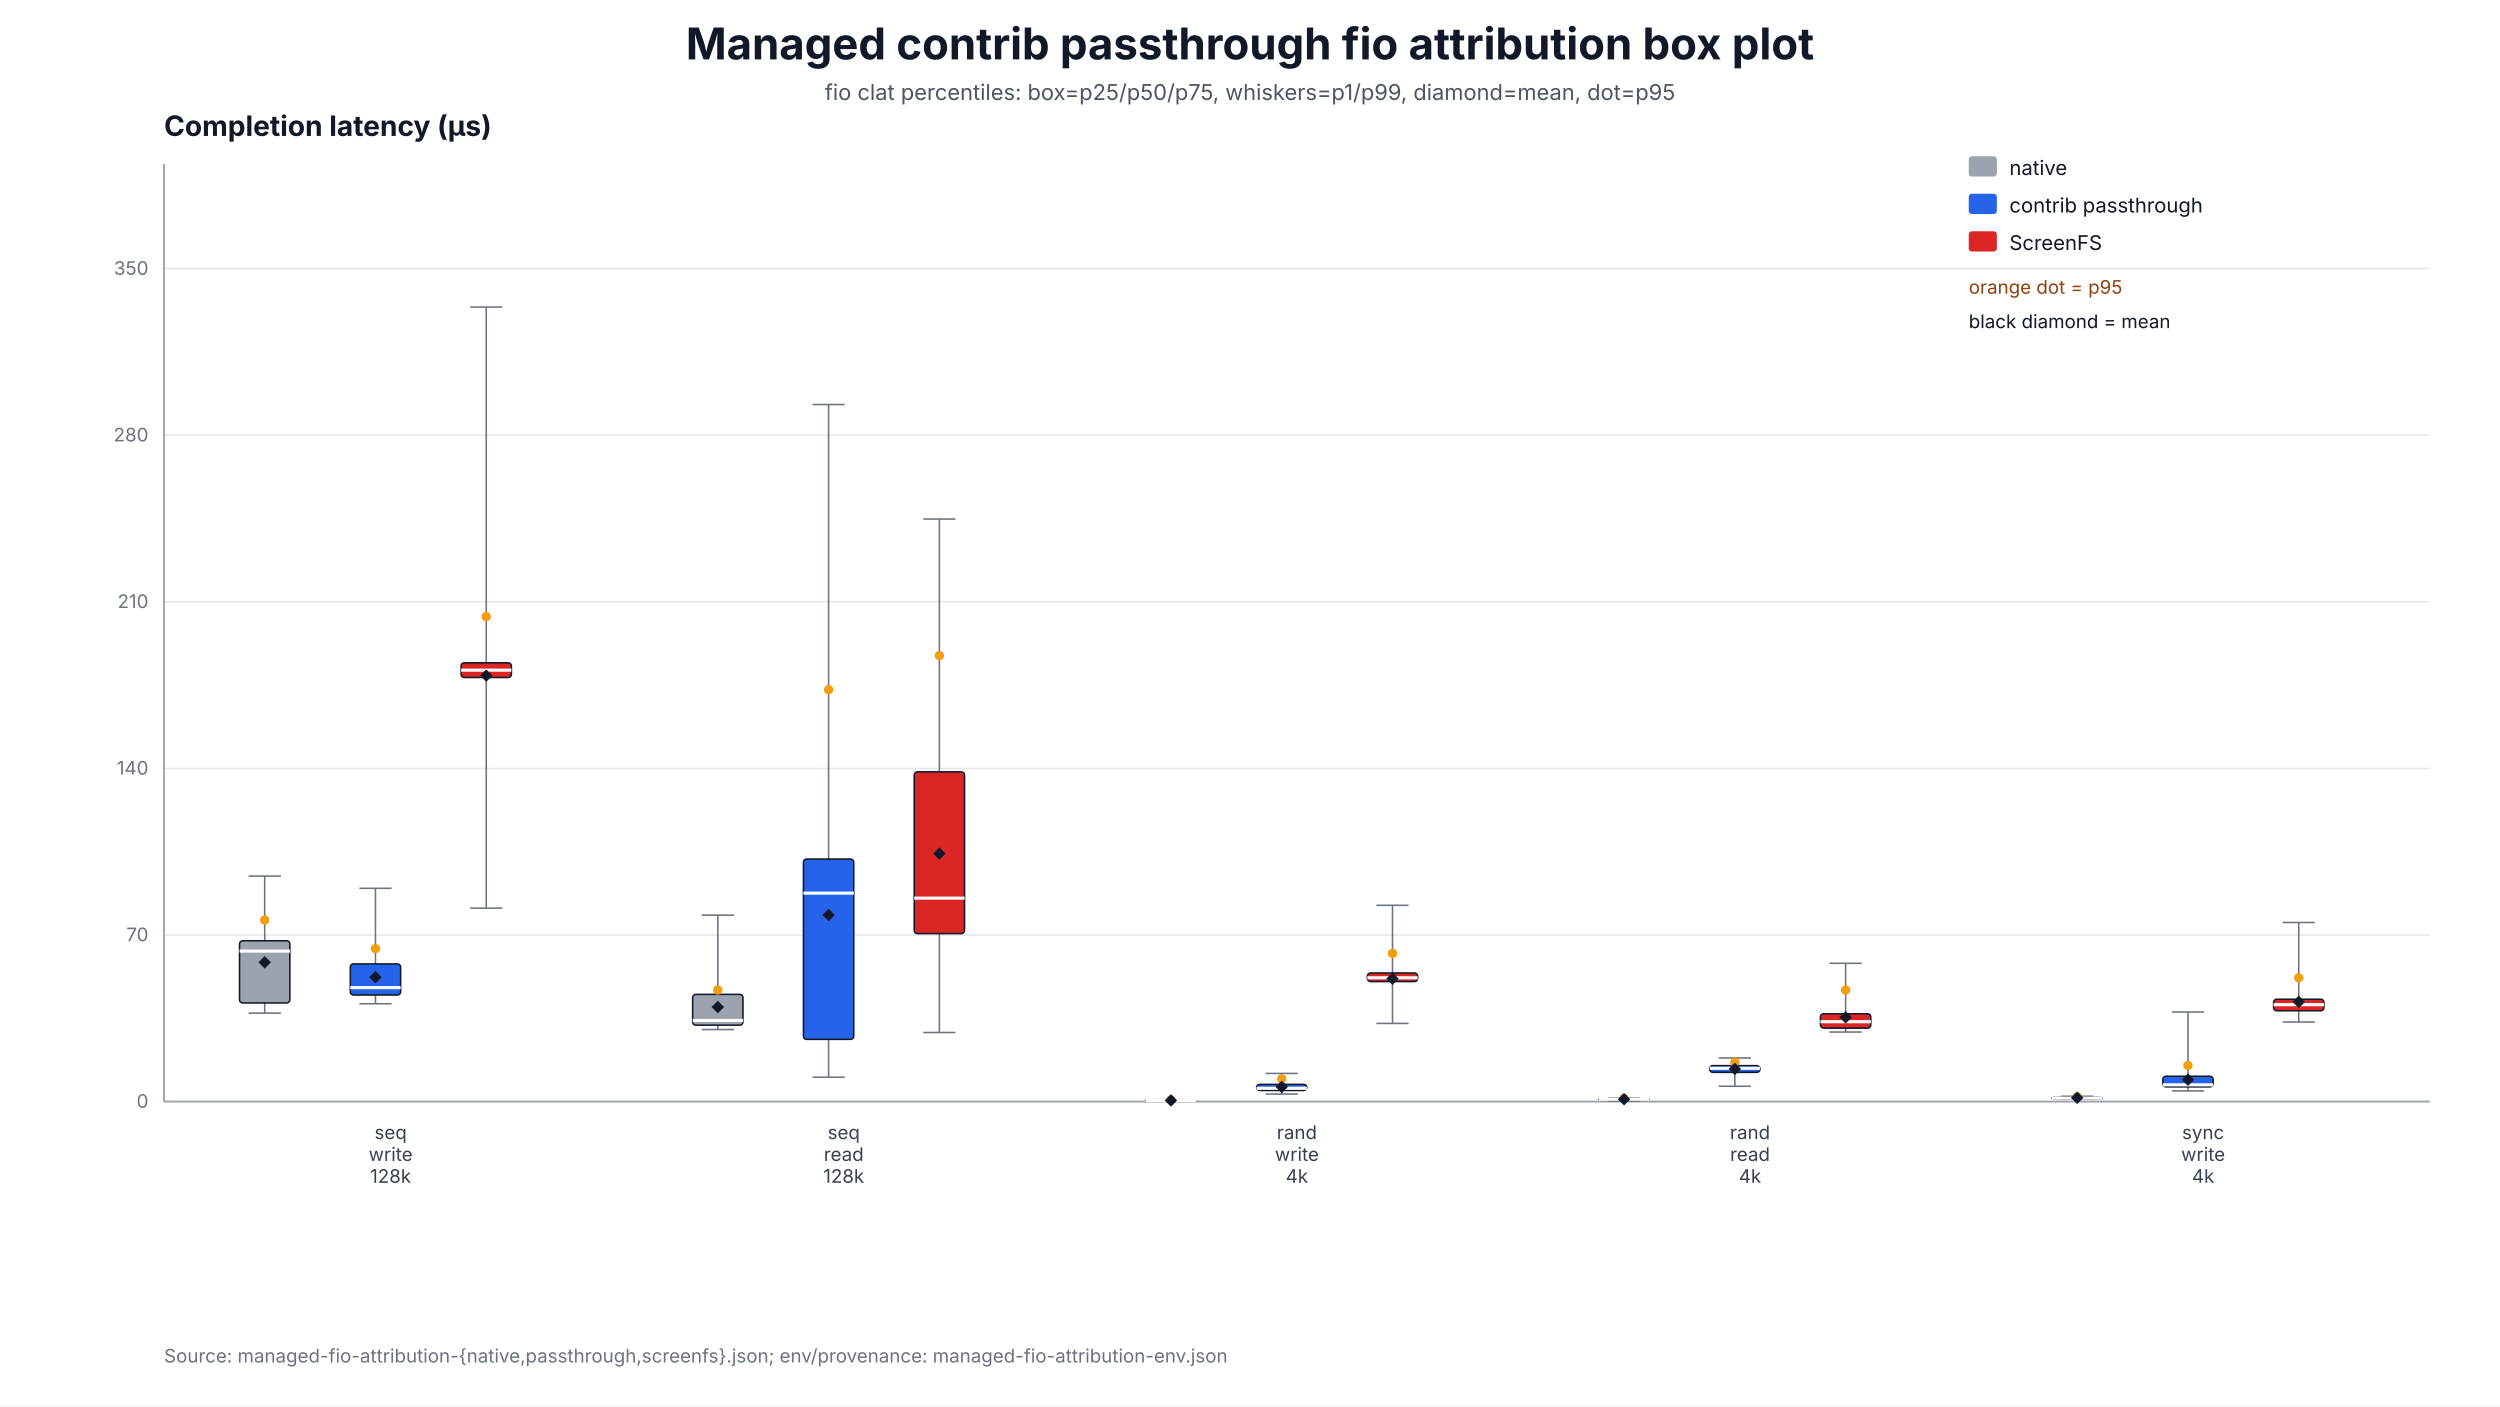
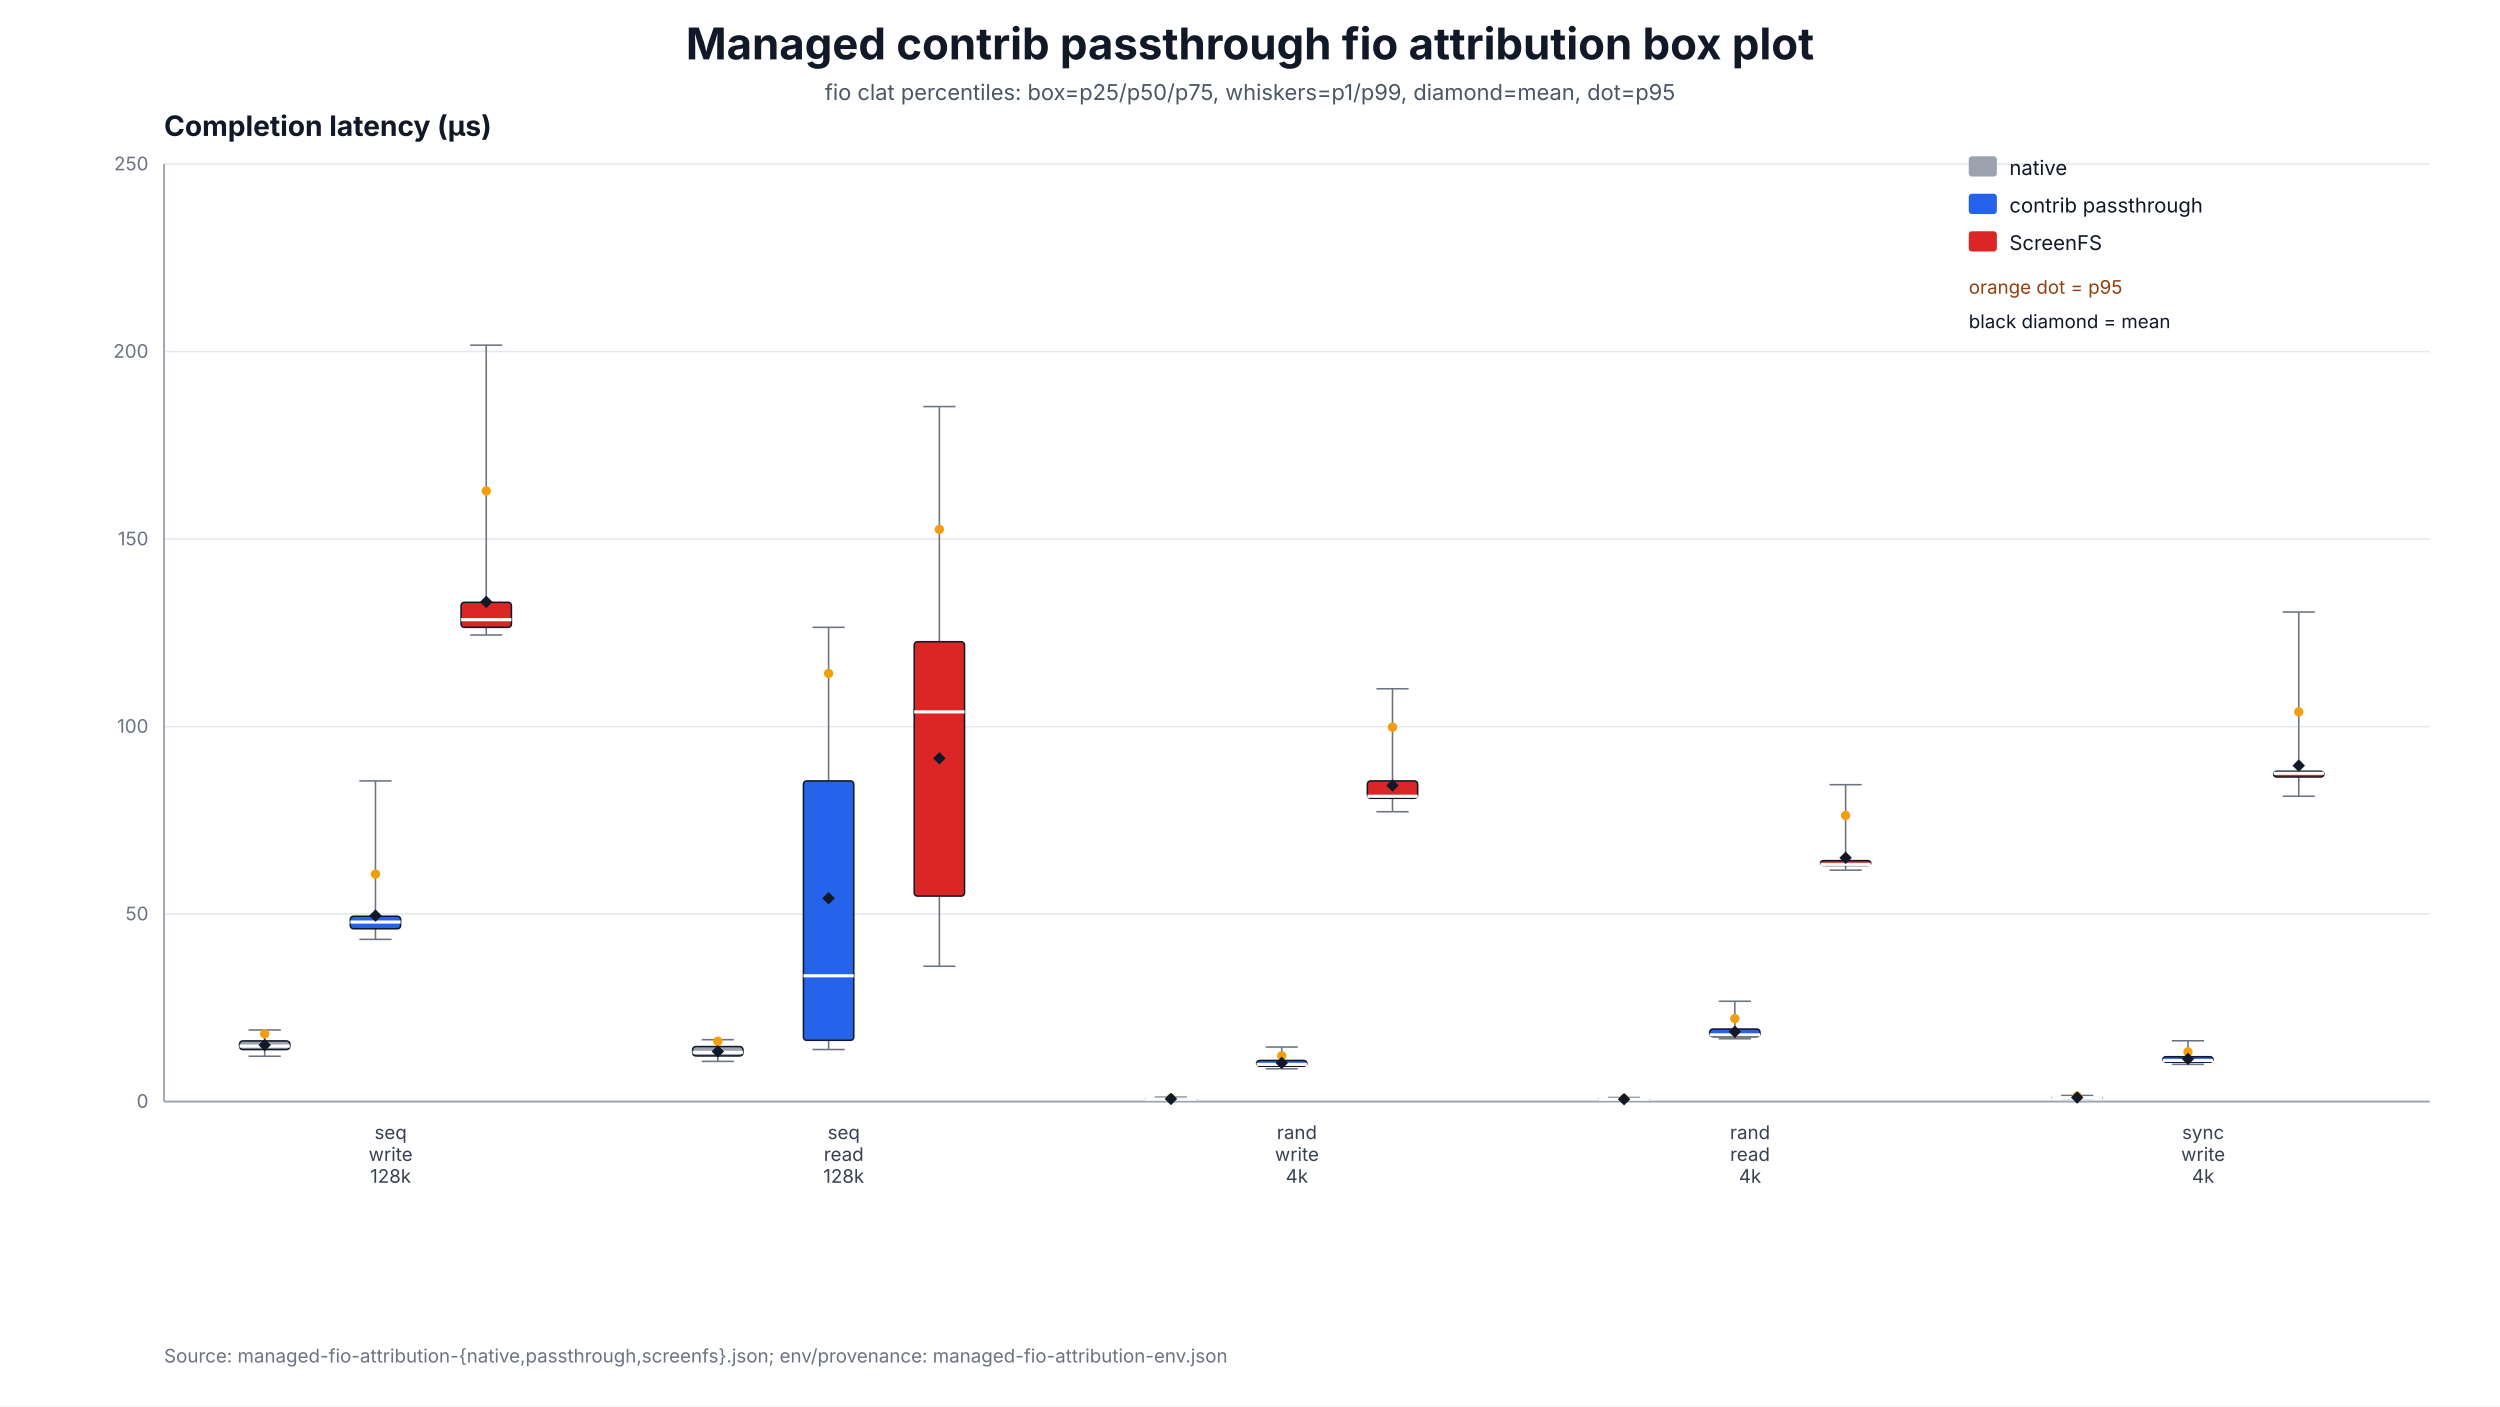
<svg xmlns="http://www.w3.org/2000/svg" width="1600" height="900" viewBox="0 0 1600 900">
  <rect width="100%" height="100%" fill="white" />
-   <text x="800.0" y="38" font-family="Inter, system-ui, sans-serif" font-size="28" font-weight="700" text-anchor="middle" fill="#111827">Managed contrib passthrough fio attribution box plot</text>
-   <text x="800.0" y="64" font-family="Inter, system-ui, sans-serif" font-size="14" font-weight="normal" text-anchor="middle" fill="#4b5563">fio clat percentiles: box=p25/p50/p75, whiskers=p1/p99, diamond=mean, dot=p95</text>
+   <text x="800" y="38" font-family="Inter, system-ui, sans-serif" font-size="28" font-weight="700" text-anchor="middle" fill="#111827">Managed contrib passthrough fio attribution box plot</text>
+   <text x="800" y="64" font-family="Inter, system-ui, sans-serif" font-size="14" font-weight="normal" text-anchor="middle" fill="#4b5563">fio clat percentiles: box=p25/p50/p75, whiskers=p1/p99, diamond=mean, dot=p95</text>
  <text x="105" y="87" font-family="Inter, system-ui, sans-serif" font-size="18" font-weight="700" text-anchor="start" fill="#111827">Completion latency (µs)</text>
  <line x1="105.0" y1="705.0" x2="1555.0" y2="705.0" stroke="#e5e7eb" stroke-width="1" />
  <text x="95" y="709.0" font-family="Inter, system-ui, sans-serif" font-size="12" font-weight="normal" text-anchor="end" fill="#6b7280">0</text>
-   <line x1="105.0" y1="598.4" x2="1555.0" y2="598.4" stroke="#e5e7eb" stroke-width="1" />
-   <text x="95" y="602.377" font-family="Inter, system-ui, sans-serif" font-size="12" font-weight="normal" text-anchor="end" fill="#6b7280">70</text>
-   <line x1="105.0" y1="491.8" x2="1555.0" y2="491.8" stroke="#e5e7eb" stroke-width="1" />
-   <text x="95" y="495.755" font-family="Inter, system-ui, sans-serif" font-size="12" font-weight="normal" text-anchor="end" fill="#6b7280">140</text>
-   <line x1="105.0" y1="385.1" x2="1555.0" y2="385.1" stroke="#e5e7eb" stroke-width="1" />
-   <text x="95" y="389.132" font-family="Inter, system-ui, sans-serif" font-size="12" font-weight="normal" text-anchor="end" fill="#6b7280">210</text>
-   <line x1="105.0" y1="278.5" x2="1555.0" y2="278.5" stroke="#e5e7eb" stroke-width="1" />
-   <text x="95" y="282.509" font-family="Inter, system-ui, sans-serif" font-size="12" font-weight="normal" text-anchor="end" fill="#6b7280">280</text>
-   <line x1="105.0" y1="171.9" x2="1555.0" y2="171.9" stroke="#e5e7eb" stroke-width="1" />
-   <text x="95" y="175.886" font-family="Inter, system-ui, sans-serif" font-size="12" font-weight="normal" text-anchor="end" fill="#6b7280">350</text>
+   <line x1="105.0" y1="585.0" x2="1555.0" y2="585.0" stroke="#e5e7eb" stroke-width="1" />
+   <text x="95" y="589.0" font-family="Inter, system-ui, sans-serif" font-size="12" font-weight="normal" text-anchor="end" fill="#6b7280">50</text>
+   <line x1="105.0" y1="465.0" x2="1555.0" y2="465.0" stroke="#e5e7eb" stroke-width="1" />
+   <text x="95" y="469.0" font-family="Inter, system-ui, sans-serif" font-size="12" font-weight="normal" text-anchor="end" fill="#6b7280">100</text>
+   <line x1="105.0" y1="345.0" x2="1555.0" y2="345.0" stroke="#e5e7eb" stroke-width="1" />
+   <text x="95" y="349.0" font-family="Inter, system-ui, sans-serif" font-size="12" font-weight="normal" text-anchor="end" fill="#6b7280">150</text>
+   <line x1="105.0" y1="225.0" x2="1555.0" y2="225.0" stroke="#e5e7eb" stroke-width="1" />
+   <text x="95" y="229.0" font-family="Inter, system-ui, sans-serif" font-size="12" font-weight="normal" text-anchor="end" fill="#6b7280">200</text>
+   <line x1="105.0" y1="105.0" x2="1555.0" y2="105.0" stroke="#e5e7eb" stroke-width="1" />
+   <text x="95" y="109.0" font-family="Inter, system-ui, sans-serif" font-size="12" font-weight="normal" text-anchor="end" fill="#6b7280">250</text>
  <line x1="105.0" y1="105.0" x2="105.0" y2="705.0" stroke="#9ca3af" stroke-width="1.2" />
  <line x1="105.0" y1="705.0" x2="1555.0" y2="705.0" stroke="#9ca3af" stroke-width="1.2" />
-   <line x1="169.4" y1="560.7" x2="169.4" y2="648.4" stroke="#6b7280" stroke-width="1" />
-   <line x1="159.1" y1="560.7" x2="179.8" y2="560.7" stroke="#6b7280" stroke-width="1" />
-   <line x1="159.1" y1="648.4" x2="179.8" y2="648.4" stroke="#6b7280" stroke-width="1" />
-   <rect x="153.3" y="602.1" width="32.2" height="39.8" fill="#9ca3af" stroke="#111827" rx="2" />
-   <line x1="153.3" y1="608.7" x2="185.6" y2="608.7" stroke="white" stroke-width="2" />
-   <circle cx="169.4" cy="588.8" r="3" fill="#f59e0b" />
-   <polygon points="169.4,611.9 173.4,615.9 169.4,619.9 165.4,615.9" fill="#111827" />
-   <line x1="240.3" y1="568.5" x2="240.3" y2="642.4" stroke="#6b7280" stroke-width="1" />
-   <line x1="230.0" y1="568.5" x2="250.6" y2="568.5" stroke="#6b7280" stroke-width="1" />
-   <line x1="230.0" y1="642.4" x2="250.6" y2="642.4" stroke="#6b7280" stroke-width="1" />
-   <rect x="224.2" y="616.9" width="32.2" height="19.9" fill="#2563eb" stroke="#111827" rx="2" />
-   <line x1="224.2" y1="632.1" x2="256.4" y2="632.1" stroke="white" stroke-width="2" />
-   <circle cx="240.3" cy="607.1" r="3" fill="#f59e0b" />
-   <polygon points="240.3,621.4 244.3,625.4 240.3,629.4 236.3,625.4" fill="#111827" />
-   <line x1="311.2" y1="196.5" x2="311.2" y2="581.2" stroke="#6b7280" stroke-width="1" />
-   <line x1="300.9" y1="196.5" x2="321.5" y2="196.5" stroke="#6b7280" stroke-width="1" />
-   <line x1="300.9" y1="581.2" x2="321.5" y2="581.2" stroke="#6b7280" stroke-width="1" />
-   <rect x="295.1" y="424.2" width="32.2" height="9.4" fill="#dc2626" stroke="#111827" rx="2" />
-   <line x1="295.1" y1="428.9" x2="327.3" y2="428.9" stroke="white" stroke-width="2" />
-   <circle cx="311.2" cy="394.6" r="3" fill="#f59e0b" />
-   <polygon points="311.2,428.4 315.2,432.4 311.2,436.4 307.2,432.4" fill="#111827" />
+   <line x1="169.4" y1="659.2" x2="169.4" y2="676.0" stroke="#6b7280" stroke-width="1" />
+   <line x1="159.1" y1="659.2" x2="179.7" y2="659.2" stroke="#6b7280" stroke-width="1" />
+   <line x1="159.1" y1="676.0" x2="179.7" y2="676.0" stroke="#6b7280" stroke-width="1" />
+   <rect x="153.3" y="666.2" width="32.2" height="5.5" fill="#9ca3af" stroke="#111827" rx="2" />
+   <line x1="153.3" y1="669.5" x2="185.5" y2="669.5" stroke="white" stroke-width="2" />
+   <circle cx="169.4" cy="661.7" r="3" fill="#f59e0b" />
+   <polygon points="169.4,664.8 173.4,668.8 169.4,672.8 165.4,668.8" fill="#111827" />
+   <line x1="240.3" y1="499.8" x2="240.3" y2="601.2" stroke="#6b7280" stroke-width="1" />
+   <line x1="230.0" y1="499.8" x2="250.6" y2="499.8" stroke="#6b7280" stroke-width="1" />
+   <line x1="230.0" y1="601.2" x2="250.6" y2="601.2" stroke="#6b7280" stroke-width="1" />
+   <rect x="224.2" y="586.4" width="32.2" height="8.0" fill="#2563eb" stroke="#111827" rx="2" />
+   <line x1="224.2" y1="590.1" x2="256.4" y2="590.1" stroke="white" stroke-width="2" />
+   <circle cx="240.3" cy="559.4" r="3" fill="#f59e0b" />
+   <polygon points="240.3,582.0 244.3,586.0 240.3,590.0 236.3,586.0" fill="#111827" />
+   <line x1="311.2" y1="220.9" x2="311.2" y2="406.4" stroke="#6b7280" stroke-width="1" />
+   <line x1="300.9" y1="220.9" x2="321.5" y2="220.9" stroke="#6b7280" stroke-width="1" />
+   <line x1="300.9" y1="406.4" x2="321.5" y2="406.4" stroke="#6b7280" stroke-width="1" />
+   <rect x="295.1" y="385.5" width="32.2" height="16.0" fill="#dc2626" stroke="#111827" rx="2" />
+   <line x1="295.1" y1="396.6" x2="327.3" y2="396.6" stroke="white" stroke-width="2" />
+   <circle cx="311.2" cy="314.2" r="3" fill="#f59e0b" />
+   <polygon points="311.2,381.2 315.2,385.2 311.2,389.2 307.2,385.2" fill="#111827" />
  <text x="250.0" y="729" font-family="Inter, system-ui, sans-serif" font-size="12" font-weight="normal" text-anchor="middle" fill="#374151">seq</text>
  <text x="250.0" y="743" font-family="Inter, system-ui, sans-serif" font-size="12" font-weight="normal" text-anchor="middle" fill="#374151">write</text>
  <text x="250.0" y="757" font-family="Inter, system-ui, sans-serif" font-size="12" font-weight="normal" text-anchor="middle" fill="#374151">128k</text>
-   <line x1="459.4" y1="585.7" x2="459.4" y2="658.9" stroke="#6b7280" stroke-width="1" />
-   <line x1="449.1" y1="585.7" x2="469.8" y2="585.7" stroke="#6b7280" stroke-width="1" />
-   <line x1="449.1" y1="658.9" x2="469.8" y2="658.9" stroke="#6b7280" stroke-width="1" />
-   <rect x="443.3" y="636.4" width="32.2" height="19.7" fill="#9ca3af" stroke="#111827" rx="2" />
-   <line x1="443.3" y1="653.1" x2="475.6" y2="653.1" stroke="white" stroke-width="2" />
-   <circle cx="459.4" cy="633.6" r="3" fill="#f59e0b" />
-   <polygon points="459.4,640.5 463.4,644.5 459.4,648.5 455.4,644.5" fill="#111827" />
-   <line x1="530.3" y1="258.9" x2="530.3" y2="689.4" stroke="#6b7280" stroke-width="1" />
-   <line x1="520.0" y1="258.9" x2="540.6" y2="258.9" stroke="#6b7280" stroke-width="1" />
-   <line x1="520.0" y1="689.4" x2="540.6" y2="689.4" stroke="#6b7280" stroke-width="1" />
-   <rect x="514.2" y="549.8" width="32.2" height="115.4" fill="#2563eb" stroke="#111827" rx="2" />
-   <line x1="514.2" y1="571.6" x2="546.4" y2="571.6" stroke="white" stroke-width="2" />
-   <circle cx="530.3" cy="441.4" r="3" fill="#f59e0b" />
-   <polygon points="530.3,581.6 534.3,585.6 530.3,589.6 526.3,585.6" fill="#111827" />
-   <line x1="601.2" y1="332.2" x2="601.2" y2="660.8" stroke="#6b7280" stroke-width="1" />
-   <line x1="590.9" y1="332.2" x2="611.5" y2="332.2" stroke="#6b7280" stroke-width="1" />
-   <line x1="590.9" y1="660.8" x2="611.5" y2="660.8" stroke="#6b7280" stroke-width="1" />
-   <rect x="585.1" y="494.0" width="32.2" height="103.5" fill="#dc2626" stroke="#111827" rx="2" />
-   <line x1="585.1" y1="574.8" x2="617.3" y2="574.8" stroke="white" stroke-width="2" />
-   <circle cx="601.2" cy="419.6" r="3" fill="#f59e0b" />
-   <polygon points="601.2,542.3 605.2,546.3 601.2,550.3 597.2,546.3" fill="#111827" />
+   <line x1="459.4" y1="665.4" x2="459.4" y2="679.3" stroke="#6b7280" stroke-width="1" />
+   <line x1="449.1" y1="665.4" x2="469.7" y2="665.4" stroke="#6b7280" stroke-width="1" />
+   <line x1="449.1" y1="679.3" x2="469.7" y2="679.3" stroke="#6b7280" stroke-width="1" />
+   <rect x="443.3" y="669.8" width="32.2" height="6.0" fill="#9ca3af" stroke="#111827" rx="2" />
+   <line x1="443.3" y1="673.5" x2="475.5" y2="673.5" stroke="white" stroke-width="2" />
+   <circle cx="459.4" cy="666.4" r="3" fill="#f59e0b" />
+   <polygon points="459.4,668.9 463.4,672.9 459.4,676.9 455.4,672.9" fill="#111827" />
+   <line x1="530.3" y1="401.5" x2="530.3" y2="671.7" stroke="#6b7280" stroke-width="1" />
+   <line x1="520.0" y1="401.5" x2="540.6" y2="401.5" stroke="#6b7280" stroke-width="1" />
+   <line x1="520.0" y1="671.7" x2="540.6" y2="671.7" stroke="#6b7280" stroke-width="1" />
+   <rect x="514.2" y="499.8" width="32.2" height="166.0" fill="#2563eb" stroke="#111827" rx="2" />
+   <line x1="514.2" y1="624.5" x2="546.4" y2="624.5" stroke="white" stroke-width="2" />
+   <circle cx="530.3" cy="431.0" r="3" fill="#f59e0b" />
+   <polygon points="530.3,570.9 534.3,574.9 530.3,578.9 526.3,574.9" fill="#111827" />
+   <line x1="601.2" y1="260.2" x2="601.2" y2="618.4" stroke="#6b7280" stroke-width="1" />
+   <line x1="590.9" y1="260.2" x2="611.5" y2="260.2" stroke="#6b7280" stroke-width="1" />
+   <line x1="590.9" y1="618.4" x2="611.5" y2="618.4" stroke="#6b7280" stroke-width="1" />
+   <rect x="585.1" y="410.7" width="32.2" height="162.8" fill="#dc2626" stroke="#111827" rx="2" />
+   <line x1="585.1" y1="455.6" x2="617.3" y2="455.6" stroke="white" stroke-width="2" />
+   <circle cx="601.2" cy="338.8" r="3" fill="#f59e0b" />
+   <polygon points="601.2,481.3 605.2,485.3 601.2,489.3 597.2,485.3" fill="#111827" />
  <text x="540.0" y="729" font-family="Inter, system-ui, sans-serif" font-size="12" font-weight="normal" text-anchor="middle" fill="#374151">seq</text>
  <text x="540.0" y="743" font-family="Inter, system-ui, sans-serif" font-size="12" font-weight="normal" text-anchor="middle" fill="#374151">read</text>
  <text x="540.0" y="757" font-family="Inter, system-ui, sans-serif" font-size="12" font-weight="normal" text-anchor="middle" fill="#374151">128k</text>
-   <line x1="749.4" y1="703.8" x2="749.4" y2="704.7" stroke="#6b7280" stroke-width="1" />
-   <line x1="739.1" y1="703.8" x2="759.8" y2="703.8" stroke="#6b7280" stroke-width="1" />
-   <line x1="739.1" y1="704.7" x2="759.8" y2="704.7" stroke="#6b7280" stroke-width="1" />
-   <rect x="733.3" y="704.2" width="32.2" height="0.3" fill="#9ca3af" stroke="#111827" rx="2" />
-   <line x1="733.3" y1="704.3" x2="765.6" y2="704.3" stroke="white" stroke-width="2" />
-   <circle cx="749.4" cy="703.9" r="3" fill="#f59e0b" />
-   <polygon points="749.4,700.3 753.4,704.3 749.4,708.3 745.4,704.3" fill="#111827" />
-   <line x1="820.3" y1="687.0" x2="820.3" y2="700.2" stroke="#6b7280" stroke-width="1" />
-   <line x1="810.0" y1="687.0" x2="830.6" y2="687.0" stroke="#6b7280" stroke-width="1" />
-   <line x1="810.0" y1="700.2" x2="830.6" y2="700.2" stroke="#6b7280" stroke-width="1" />
-   <rect x="804.2" y="694.0" width="32.2" height="3.9" fill="#2563eb" stroke="#111827" rx="2" />
-   <line x1="804.2" y1="696.5" x2="836.4" y2="696.5" stroke="white" stroke-width="2" />
-   <circle cx="820.3" cy="690.5" r="3" fill="#f59e0b" />
-   <polygon points="820.3,691.6 824.3,695.6 820.3,699.6 816.3,695.6" fill="#111827" />
-   <line x1="891.2" y1="579.4" x2="891.2" y2="655.0" stroke="#6b7280" stroke-width="1" />
-   <line x1="880.9" y1="579.4" x2="901.5" y2="579.4" stroke="#6b7280" stroke-width="1" />
-   <line x1="880.9" y1="655.0" x2="901.5" y2="655.0" stroke="#6b7280" stroke-width="1" />
-   <rect x="875.1" y="622.7" width="32.2" height="5.5" fill="#dc2626" stroke="#111827" rx="2" />
-   <line x1="875.1" y1="625.8" x2="907.3" y2="625.8" stroke="white" stroke-width="2" />
-   <circle cx="891.2" cy="610.2" r="3" fill="#f59e0b" />
-   <polygon points="891.2,622.4 895.2,626.4 891.2,630.4 887.2,626.4" fill="#111827" />
+   <line x1="749.4" y1="702.2" x2="749.4" y2="703.4" stroke="#6b7280" stroke-width="1" />
+   <line x1="739.1" y1="702.2" x2="759.7" y2="702.2" stroke="#6b7280" stroke-width="1" />
+   <line x1="739.1" y1="703.4" x2="759.7" y2="703.4" stroke="#6b7280" stroke-width="1" />
+   <rect x="733.3" y="703.3" width="32.2" height="0.1" fill="#9ca3af" stroke="#111827" rx="2" />
+   <line x1="733.3" y1="703.4" x2="765.5" y2="703.4" stroke="white" stroke-width="2" />
+   <circle cx="749.4" cy="703.0" r="3" fill="#f59e0b" />
+   <polygon points="749.4,699.3 753.4,703.3 749.4,707.3 745.4,703.3" fill="#111827" />
+   <line x1="820.3" y1="670.1" x2="820.3" y2="684.0" stroke="#6b7280" stroke-width="1" />
+   <line x1="810.0" y1="670.1" x2="830.6" y2="670.1" stroke="#6b7280" stroke-width="1" />
+   <line x1="810.0" y1="684.0" x2="830.6" y2="684.0" stroke="#6b7280" stroke-width="1" />
+   <rect x="804.2" y="678.7" width="32.2" height="3.7" fill="#2563eb" stroke="#111827" rx="2" />
+   <line x1="804.2" y1="681.2" x2="836.4" y2="681.2" stroke="white" stroke-width="2" />
+   <circle cx="820.3" cy="675.7" r="3" fill="#f59e0b" />
+   <polygon points="820.3,676.3 824.3,680.3 820.3,684.3 816.3,680.3" fill="#111827" />
+   <line x1="891.2" y1="440.8" x2="891.2" y2="519.5" stroke="#6b7280" stroke-width="1" />
+   <line x1="880.9" y1="440.8" x2="901.5" y2="440.8" stroke="#6b7280" stroke-width="1" />
+   <line x1="880.9" y1="519.5" x2="901.5" y2="519.5" stroke="#6b7280" stroke-width="1" />
+   <rect x="875.1" y="499.8" width="32.2" height="11.1" fill="#dc2626" stroke="#111827" rx="2" />
+   <line x1="875.1" y1="509.6" x2="907.3" y2="509.6" stroke="white" stroke-width="2" />
+   <circle cx="891.2" cy="465.4" r="3" fill="#f59e0b" />
+   <polygon points="891.2,498.7 895.2,502.7 891.2,506.7 887.2,502.7" fill="#111827" />
  <text x="830.0" y="729" font-family="Inter, system-ui, sans-serif" font-size="12" font-weight="normal" text-anchor="middle" fill="#374151">rand</text>
  <text x="830.0" y="743" font-family="Inter, system-ui, sans-serif" font-size="12" font-weight="normal" text-anchor="middle" fill="#374151">write</text>
  <text x="830.0" y="757" font-family="Inter, system-ui, sans-serif" font-size="12" font-weight="normal" text-anchor="middle" fill="#374151">4k</text>
-   <line x1="1039.4" y1="702.7" x2="1039.4" y2="704.6" stroke="#6b7280" stroke-width="1" />
-   <line x1="1029.1" y1="702.7" x2="1049.8" y2="702.7" stroke="#6b7280" stroke-width="1" />
-   <line x1="1029.1" y1="704.6" x2="1049.8" y2="704.6" stroke="#6b7280" stroke-width="1" />
-   <rect x="1023.3" y="703.3" width="32.2" height="0.5" fill="#9ca3af" stroke="#111827" rx="2" />
-   <line x1="1023.3" y1="703.5" x2="1055.6" y2="703.5" stroke="white" stroke-width="2" />
-   <circle cx="1039.4" cy="702.9" r="3" fill="#f59e0b" />
+   <line x1="1039.4" y1="702.4" x2="1039.4" y2="703.6" stroke="#6b7280" stroke-width="1" />
+   <line x1="1029.1" y1="702.4" x2="1049.7" y2="702.4" stroke="#6b7280" stroke-width="1" />
+   <line x1="1029.1" y1="703.6" x2="1049.7" y2="703.6" stroke="#6b7280" stroke-width="1" />
+   <rect x="1023.3" y="703.5" width="32.2" height="0.1" fill="#9ca3af" stroke="#111827" rx="2" />
+   <line x1="1023.3" y1="703.5" x2="1055.5" y2="703.5" stroke="white" stroke-width="2" />
+   <circle cx="1039.4" cy="703.2" r="3" fill="#f59e0b" />
  <polygon points="1039.4,699.5 1043.4,703.5 1039.4,707.5 1035.4,703.5" fill="#111827" />
-   <line x1="1110.3" y1="677.1" x2="1110.3" y2="695.2" stroke="#6b7280" stroke-width="1" />
-   <line x1="1100.0" y1="677.1" x2="1120.6" y2="677.1" stroke="#6b7280" stroke-width="1" />
-   <line x1="1100.0" y1="695.2" x2="1120.6" y2="695.2" stroke="#6b7280" stroke-width="1" />
-   <rect x="1094.2" y="682.0" width="32.2" height="4.3" fill="#2563eb" stroke="#111827" rx="2" />
-   <line x1="1094.2" y1="683.7" x2="1126.4" y2="683.7" stroke="white" stroke-width="2" />
-   <circle cx="1110.3" cy="679.8" r="3" fill="#f59e0b" />
-   <polygon points="1110.3,680.1 1114.3,684.1 1110.3,688.1 1106.3,684.1" fill="#111827" />
-   <line x1="1181.2" y1="616.5" x2="1181.2" y2="660.5" stroke="#6b7280" stroke-width="1" />
-   <line x1="1170.9" y1="616.5" x2="1191.5" y2="616.5" stroke="#6b7280" stroke-width="1" />
-   <line x1="1170.9" y1="660.5" x2="1191.5" y2="660.5" stroke="#6b7280" stroke-width="1" />
-   <rect x="1165.1" y="648.8" width="32.2" height="9.2" fill="#dc2626" stroke="#111827" rx="2" />
-   <line x1="1165.1" y1="653.9" x2="1197.3" y2="653.9" stroke="white" stroke-width="2" />
-   <circle cx="1181.2" cy="633.6" r="3" fill="#f59e0b" />
-   <polygon points="1181.2,647.1 1185.2,651.1 1181.2,655.1 1177.2,651.1" fill="#111827" />
+   <line x1="1110.3" y1="640.8" x2="1110.3" y2="664.8" stroke="#6b7280" stroke-width="1" />
+   <line x1="1100.0" y1="640.8" x2="1120.6" y2="640.8" stroke="#6b7280" stroke-width="1" />
+   <line x1="1100.0" y1="664.8" x2="1120.6" y2="664.8" stroke="#6b7280" stroke-width="1" />
+   <rect x="1094.2" y="658.6" width="32.2" height="4.9" fill="#2563eb" stroke="#111827" rx="2" />
+   <line x1="1094.2" y1="662.3" x2="1126.4" y2="662.3" stroke="white" stroke-width="2" />
+   <circle cx="1110.3" cy="651.9" r="3" fill="#f59e0b" />
+   <polygon points="1110.3,656.3 1114.3,660.3 1110.3,664.3 1106.3,660.3" fill="#111827" />
+   <line x1="1181.2" y1="502.2" x2="1181.2" y2="556.9" stroke="#6b7280" stroke-width="1" />
+   <line x1="1170.9" y1="502.2" x2="1191.5" y2="502.2" stroke="#6b7280" stroke-width="1" />
+   <line x1="1170.9" y1="556.9" x2="1191.5" y2="556.9" stroke="#6b7280" stroke-width="1" />
+   <rect x="1165.1" y="550.8" width="32.2" height="3.1" fill="#dc2626" stroke="#111827" rx="2" />
+   <line x1="1165.1" y1="553.2" x2="1197.3" y2="553.2" stroke="white" stroke-width="2" />
+   <circle cx="1181.2" cy="521.9" r="3" fill="#f59e0b" />
+   <polygon points="1181.2,545.0 1185.2,549.0 1181.2,553.0 1177.2,549.0" fill="#111827" />
  <text x="1120.0" y="729" font-family="Inter, system-ui, sans-serif" font-size="12" font-weight="normal" text-anchor="middle" fill="#374151">rand</text>
  <text x="1120.0" y="743" font-family="Inter, system-ui, sans-serif" font-size="12" font-weight="normal" text-anchor="middle" fill="#374151">read</text>
  <text x="1120.0" y="757" font-family="Inter, system-ui, sans-serif" font-size="12" font-weight="normal" text-anchor="middle" fill="#374151">4k</text>
-   <line x1="1329.4" y1="701.6" x2="1329.4" y2="703.4" stroke="#6b7280" stroke-width="1" />
-   <line x1="1319.1" y1="701.6" x2="1339.8" y2="701.6" stroke="#6b7280" stroke-width="1" />
-   <line x1="1319.1" y1="703.4" x2="1339.8" y2="703.4" stroke="#6b7280" stroke-width="1" />
-   <rect x="1313.3" y="702.3" width="32.2" height="1.0" fill="#9ca3af" stroke="#111827" rx="2" />
-   <line x1="1313.3" y1="702.8" x2="1345.6" y2="702.8" stroke="white" stroke-width="2" />
-   <circle cx="1329.4" cy="701.9" r="3" fill="#f59e0b" />
-   <polygon points="1329.4,698.6 1333.4,702.6 1329.4,706.6 1325.4,702.6" fill="#111827" />
-   <line x1="1400.3" y1="647.7" x2="1400.3" y2="698.2" stroke="#6b7280" stroke-width="1" />
-   <line x1="1390.0" y1="647.7" x2="1410.6" y2="647.7" stroke="#6b7280" stroke-width="1" />
-   <line x1="1390.0" y1="698.2" x2="1410.6" y2="698.2" stroke="#6b7280" stroke-width="1" />
-   <rect x="1384.2" y="688.8" width="32.2" height="6.8" fill="#2563eb" stroke="#111827" rx="2" />
-   <line x1="1384.2" y1="694.3" x2="1416.4" y2="694.3" stroke="white" stroke-width="2" />
-   <circle cx="1400.3" cy="681.9" r="3" fill="#f59e0b" />
-   <polygon points="1400.3,687.0 1404.3,691.0 1400.3,695.0 1396.3,691.0" fill="#111827" />
-   <line x1="1471.2" y1="590.4" x2="1471.2" y2="654.1" stroke="#6b7280" stroke-width="1" />
-   <line x1="1460.9" y1="590.4" x2="1481.5" y2="590.4" stroke="#6b7280" stroke-width="1" />
-   <line x1="1460.9" y1="654.1" x2="1481.5" y2="654.1" stroke="#6b7280" stroke-width="1" />
-   <rect x="1455.1" y="639.5" width="32.2" height="7.4" fill="#dc2626" stroke="#111827" rx="2" />
-   <line x1="1455.1" y1="643.0" x2="1487.3" y2="643.0" stroke="white" stroke-width="2" />
-   <circle cx="1471.2" cy="625.8" r="3" fill="#f59e0b" />
-   <polygon points="1471.2,637.2 1475.2,641.2 1471.2,645.2 1467.2,641.2" fill="#111827" />
+   <line x1="1329.4" y1="701.1" x2="1329.4" y2="703.0" stroke="#6b7280" stroke-width="1" />
+   <line x1="1319.1" y1="701.1" x2="1339.7" y2="701.1" stroke="#6b7280" stroke-width="1" />
+   <line x1="1319.1" y1="703.0" x2="1339.7" y2="703.0" stroke="#6b7280" stroke-width="1" />
+   <rect x="1313.3" y="702.3" width="32.2" height="0.4" fill="#9ca3af" stroke="#111827" rx="2" />
+   <line x1="1313.3" y1="702.5" x2="1345.5" y2="702.5" stroke="white" stroke-width="2" />
+   <circle cx="1329.4" cy="701.6" r="3" fill="#f59e0b" />
+   <polygon points="1329.4,698.4 1333.4,702.4 1329.4,706.4 1325.4,702.4" fill="#111827" />
+   <line x1="1400.3" y1="666.1" x2="1400.3" y2="681.2" stroke="#6b7280" stroke-width="1" />
+   <line x1="1390.0" y1="666.1" x2="1410.6" y2="666.1" stroke="#6b7280" stroke-width="1" />
+   <line x1="1390.0" y1="681.2" x2="1410.6" y2="681.2" stroke="#6b7280" stroke-width="1" />
+   <rect x="1384.2" y="676.3" width="32.2" height="3.5" fill="#2563eb" stroke="#111827" rx="2" />
+   <line x1="1384.2" y1="678.7" x2="1416.4" y2="678.7" stroke="white" stroke-width="2" />
+   <circle cx="1400.3" cy="673.2" r="3" fill="#f59e0b" />
+   <polygon points="1400.3,673.7 1404.3,677.7 1400.3,681.7 1396.3,677.7" fill="#111827" />
+   <line x1="1471.2" y1="391.7" x2="1471.2" y2="509.6" stroke="#6b7280" stroke-width="1" />
+   <line x1="1460.9" y1="391.7" x2="1481.5" y2="391.7" stroke="#6b7280" stroke-width="1" />
+   <line x1="1460.9" y1="509.6" x2="1481.5" y2="509.6" stroke="#6b7280" stroke-width="1" />
+   <rect x="1455.1" y="493.6" width="32.2" height="3.7" fill="#dc2626" stroke="#111827" rx="2" />
+   <line x1="1455.1" y1="494.9" x2="1487.3" y2="494.9" stroke="white" stroke-width="2" />
+   <circle cx="1471.2" cy="455.6" r="3" fill="#f59e0b" />
+   <polygon points="1471.2,486.0 1475.2,490.0 1471.2,494.0 1467.2,490.0" fill="#111827" />
  <text x="1410.0" y="729" font-family="Inter, system-ui, sans-serif" font-size="12" font-weight="normal" text-anchor="middle" fill="#374151">sync</text>
  <text x="1410.0" y="743" font-family="Inter, system-ui, sans-serif" font-size="12" font-weight="normal" text-anchor="middle" fill="#374151">write</text>
  <text x="1410.0" y="757" font-family="Inter, system-ui, sans-serif" font-size="12" font-weight="normal" text-anchor="middle" fill="#374151">4k</text>
  <rect x="1260.0" y="100.0" width="18.0" height="13.0" fill="#9ca3af" stroke="none" rx="2" />
  <text x="1286" y="112" font-family="Inter, system-ui, sans-serif" font-size="13" font-weight="normal" text-anchor="start" fill="#111827">native</text>
  <rect x="1260.0" y="124.0" width="18.0" height="13.0" fill="#2563eb" stroke="none" rx="2" />
  <text x="1286" y="136" font-family="Inter, system-ui, sans-serif" font-size="13" font-weight="normal" text-anchor="start" fill="#111827">contrib passthrough</text>
  <rect x="1260.0" y="148.0" width="18.0" height="13.0" fill="#dc2626" stroke="none" rx="2" />
  <text x="1286" y="160" font-family="Inter, system-ui, sans-serif" font-size="13" font-weight="normal" text-anchor="start" fill="#111827">ScreenFS</text>
  <text x="1260" y="188" font-family="Inter, system-ui, sans-serif" font-size="12" font-weight="normal" text-anchor="start" fill="#92400e">orange dot = p95</text>
  <text x="1260" y="210" font-family="Inter, system-ui, sans-serif" font-size="12" font-weight="normal" text-anchor="start" fill="#111827">black diamond = mean</text>
  <text x="105" y="872" font-family="Inter, system-ui, sans-serif" font-size="12" font-weight="normal" text-anchor="start" fill="#6b7280">Source: managed-fio-attribution-{native,passthrough,screenfs}.json; env/provenance: managed-fio-attribution-env.json</text>
</svg>
